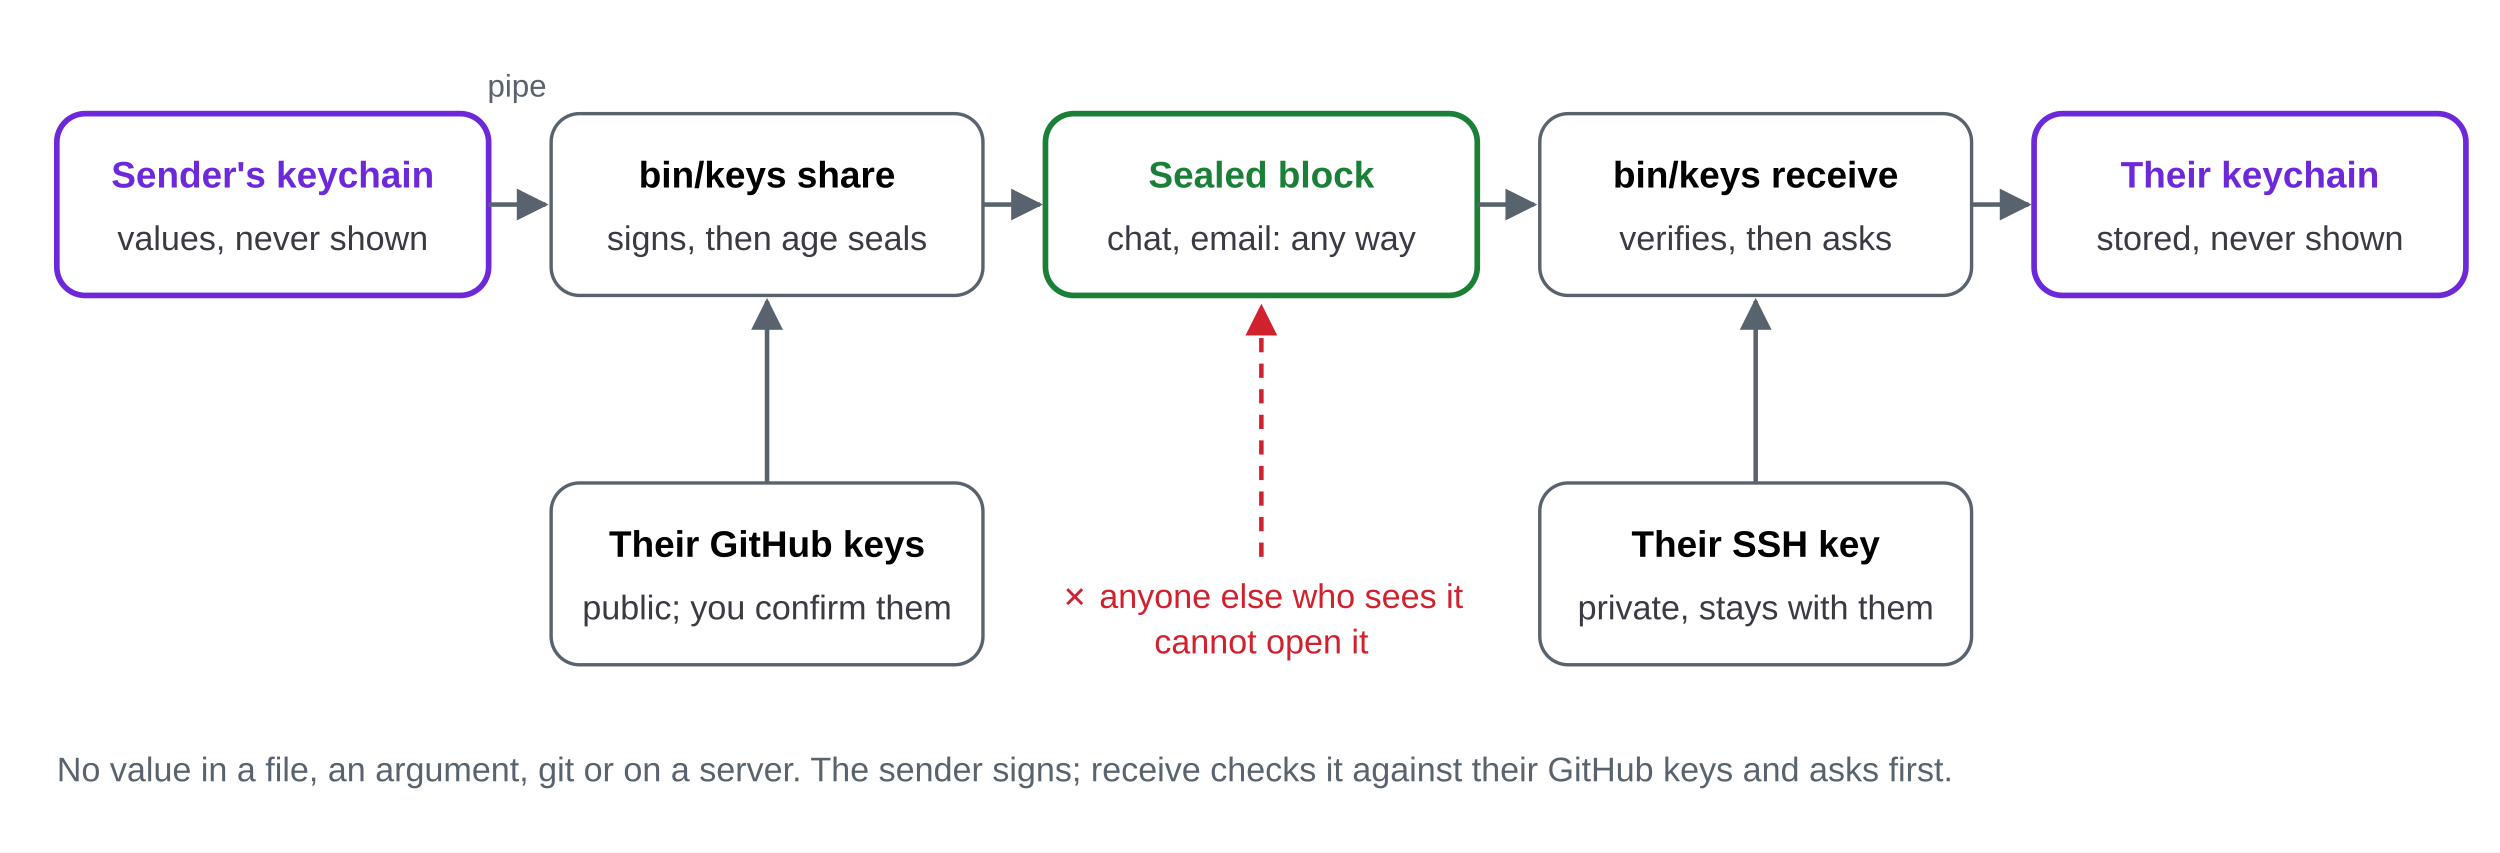
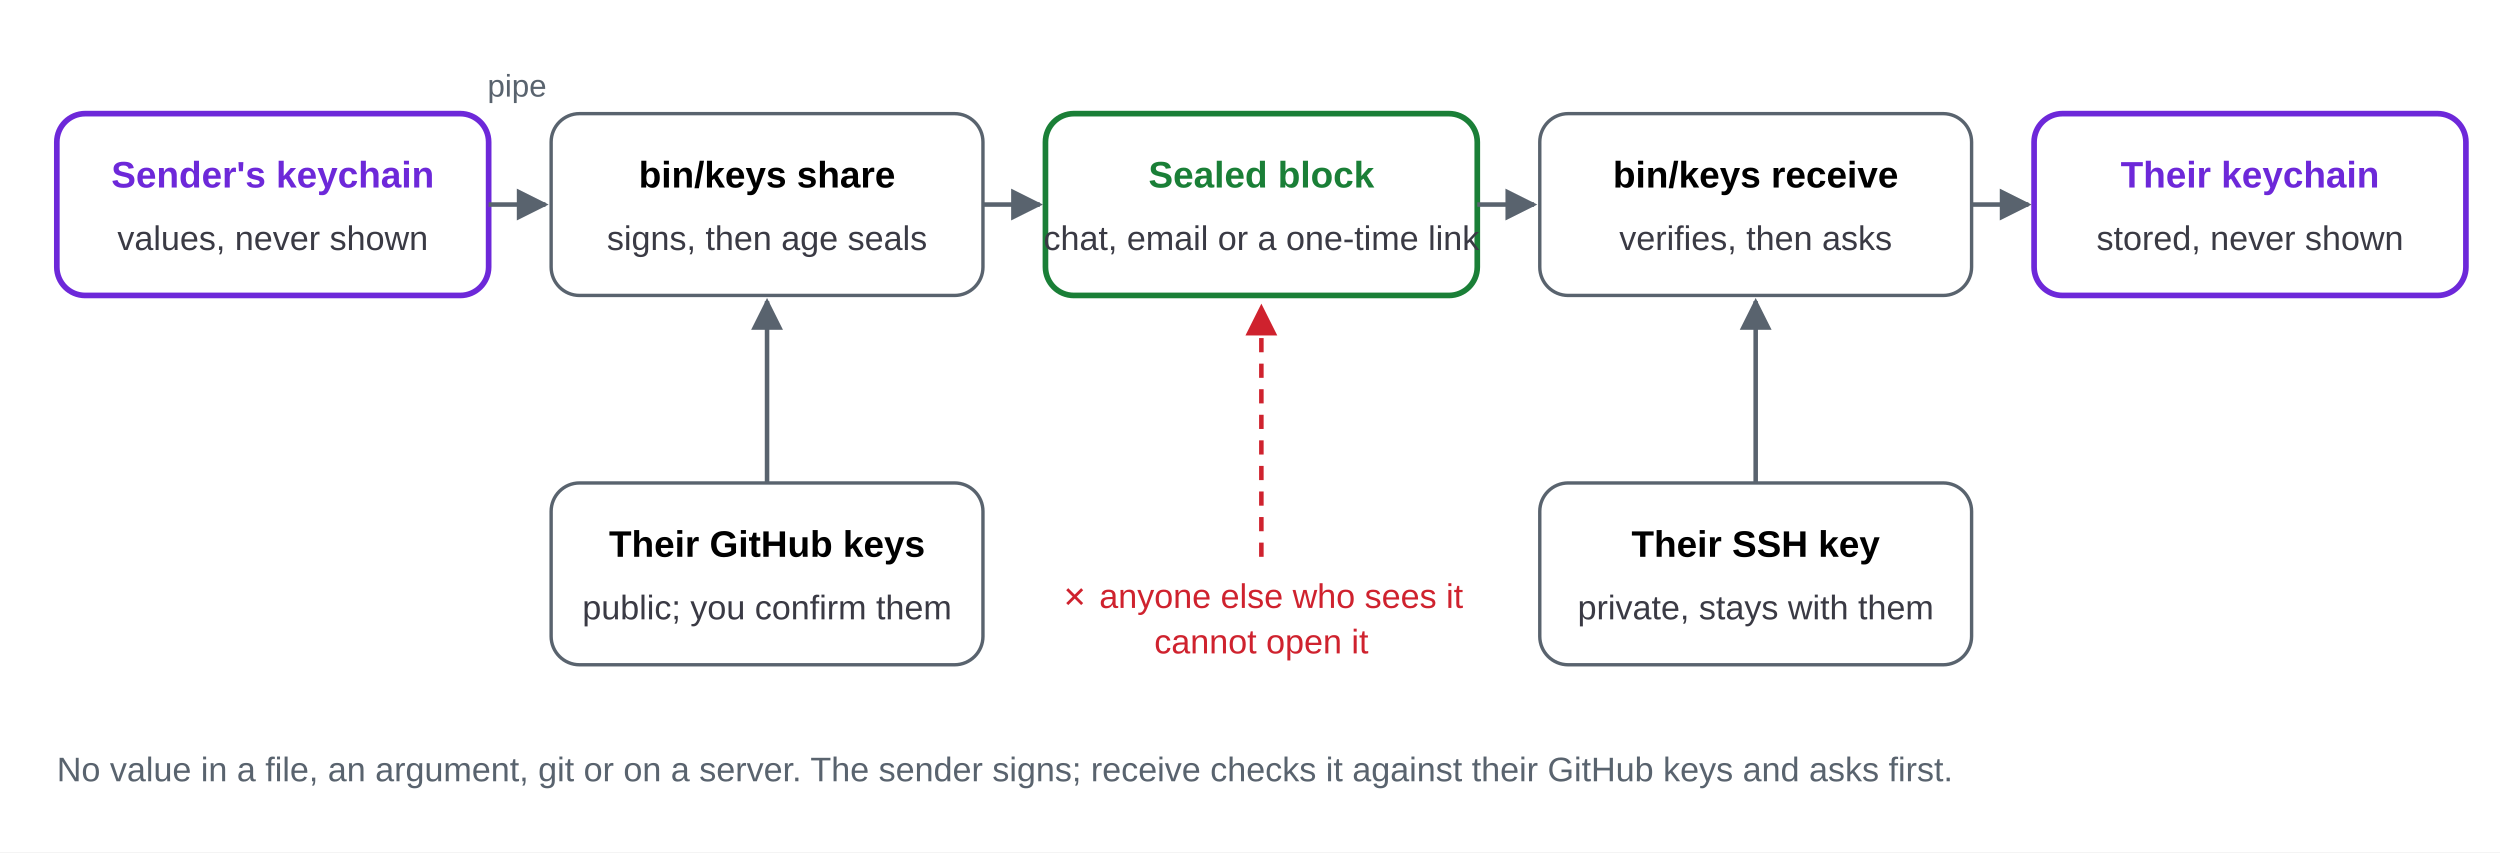
<svg xmlns="http://www.w3.org/2000/svg" viewBox="0 0 880 300" font-family="-apple-system,Helvetica Neue,Arial,sans-serif" font-size="13">
  <defs>
    <marker id="a" viewBox="0 0 10 10" refX="9" refY="5" markerWidth="7" markerHeight="7" orient="auto">
      <path d="M0 0L10 5L0 10z" fill="#59636e" />
    </marker>
    <marker id="r" viewBox="0 0 10 10" refX="9" refY="5" markerWidth="7" markerHeight="7" orient="auto">
      <path d="M0 0L10 5L0 10z" fill="#cf222e" />
    </marker>
  </defs>
  <rect width="880" height="300" fill="#fff" />
  <g fill="#fff" stroke="#59636e" stroke-width="1.2">
    <rect x="20" y="40" width="152" height="64" rx="10" stroke="#6d28d9" stroke-width="2" />
    <rect x="194" y="40" width="152" height="64" rx="10" />
    <rect x="368" y="40" width="152" height="64" rx="10" stroke="#1a7f37" stroke-width="2" />
    <rect x="542" y="40" width="152" height="64" rx="10" />
    <rect x="716" y="40" width="152" height="64" rx="10" stroke="#6d28d9" stroke-width="2" />
    <rect x="194" y="170" width="152" height="64" rx="10" />
    <rect x="542" y="170" width="152" height="64" rx="10" />
  </g>
  <g font-weight="700" text-anchor="middle">
    <text x="96" y="66" fill="#6d28d9">Sender's keychain</text>
    <text x="270" y="66">bin/keys share</text>
    <text x="444" y="66" fill="#1a7f37">Sealed block</text>
    <text x="618" y="66">bin/keys receive</text>
    <text x="792" y="66" fill="#6d28d9">Their keychain</text>
    <text x="270" y="196">Their GitHub keys</text>
    <text x="618" y="196">Their SSH key</text>
  </g>
  <g fill="#3a3a44" font-size="12" text-anchor="middle">
    <text x="96" y="88">values, never shown</text>
    <text x="270" y="88">signs, then age seals</text>
-     <text x="444" y="88">chat, email: any way</text>
+     <text x="444" y="88">chat, email or a one-time link</text>
    <text x="618" y="88">verifies, then asks</text>
    <text x="792" y="88">stored, never shown</text>
    <text x="270" y="218">public; you confirm them</text>
    <text x="618" y="218">private, stays with them</text>
  </g>
  <g stroke="#59636e" stroke-width="1.6" fill="none" marker-end="url(#a)">
    <path d="M172 72H192" />
    <path d="M346 72H366" />
    <path d="M520 72H540" />
    <path d="M694 72H714" />
    <path d="M270 170V106" />
    <path d="M618 170V106" />
  </g>
  <text x="182" y="34" fill="#59636e" font-size="11" text-anchor="middle">pipe</text>
  <path d="M444 196V108" stroke="#cf222e" stroke-width="1.6" fill="none" stroke-dasharray="5 4" marker-end="url(#r)" />
  <g fill="#cf222e" font-size="12" text-anchor="middle">
    <text x="444" y="214">✗ anyone else who sees it</text>
    <text x="444" y="230">cannot open it</text>
  </g>
  <text x="20" y="275" fill="#59636e" font-size="12">No value in a file, an argument, git or on a server. The sender signs; receive checks it against their GitHub keys and asks first.</text>
</svg>
